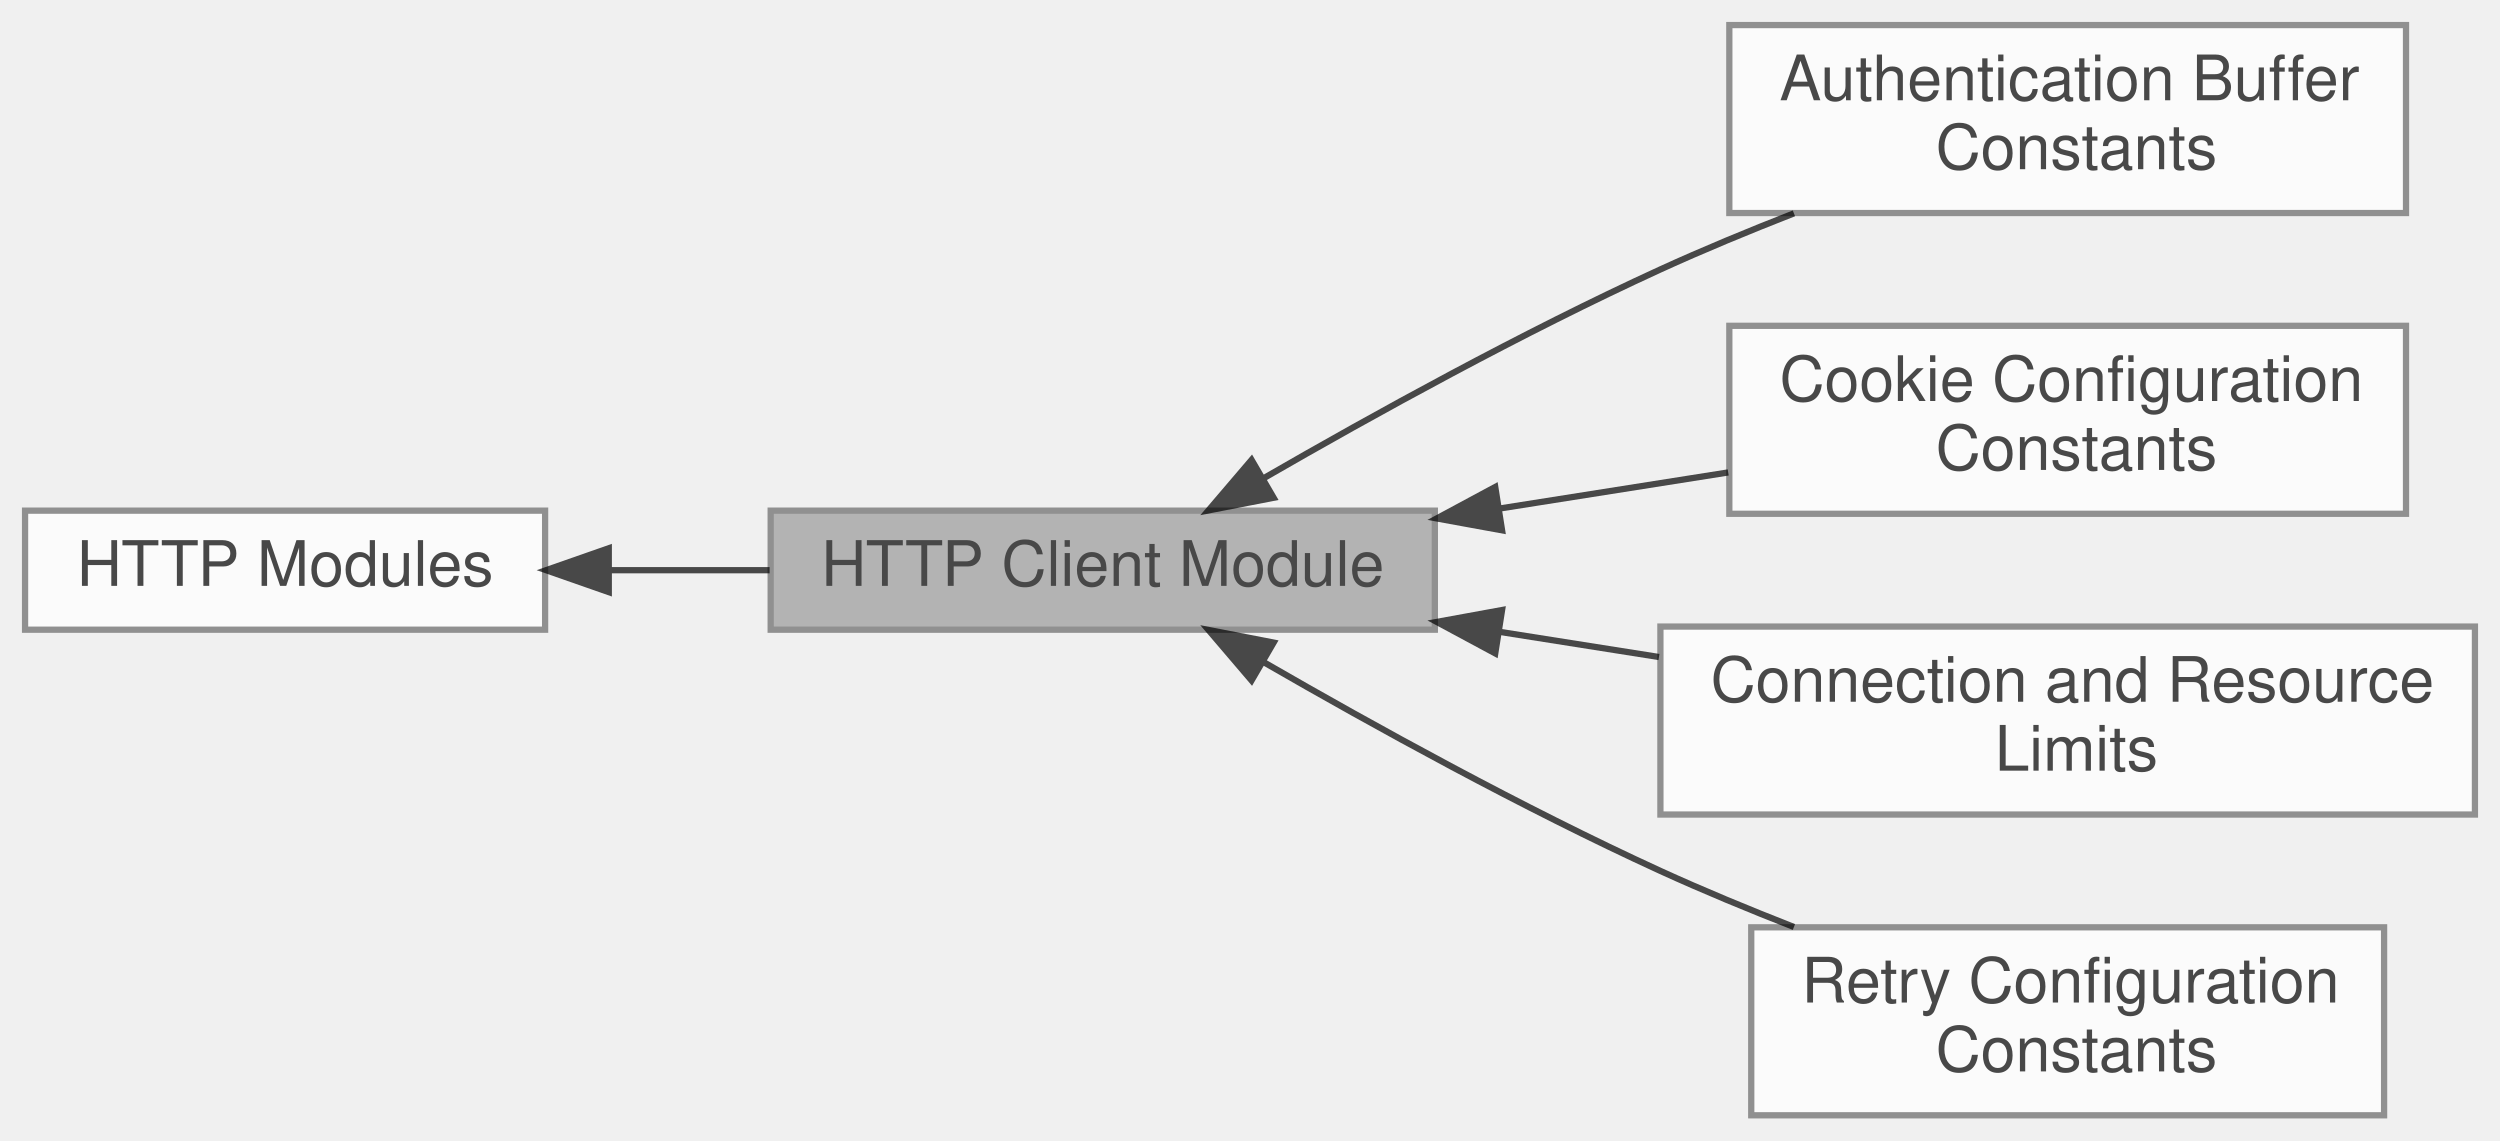
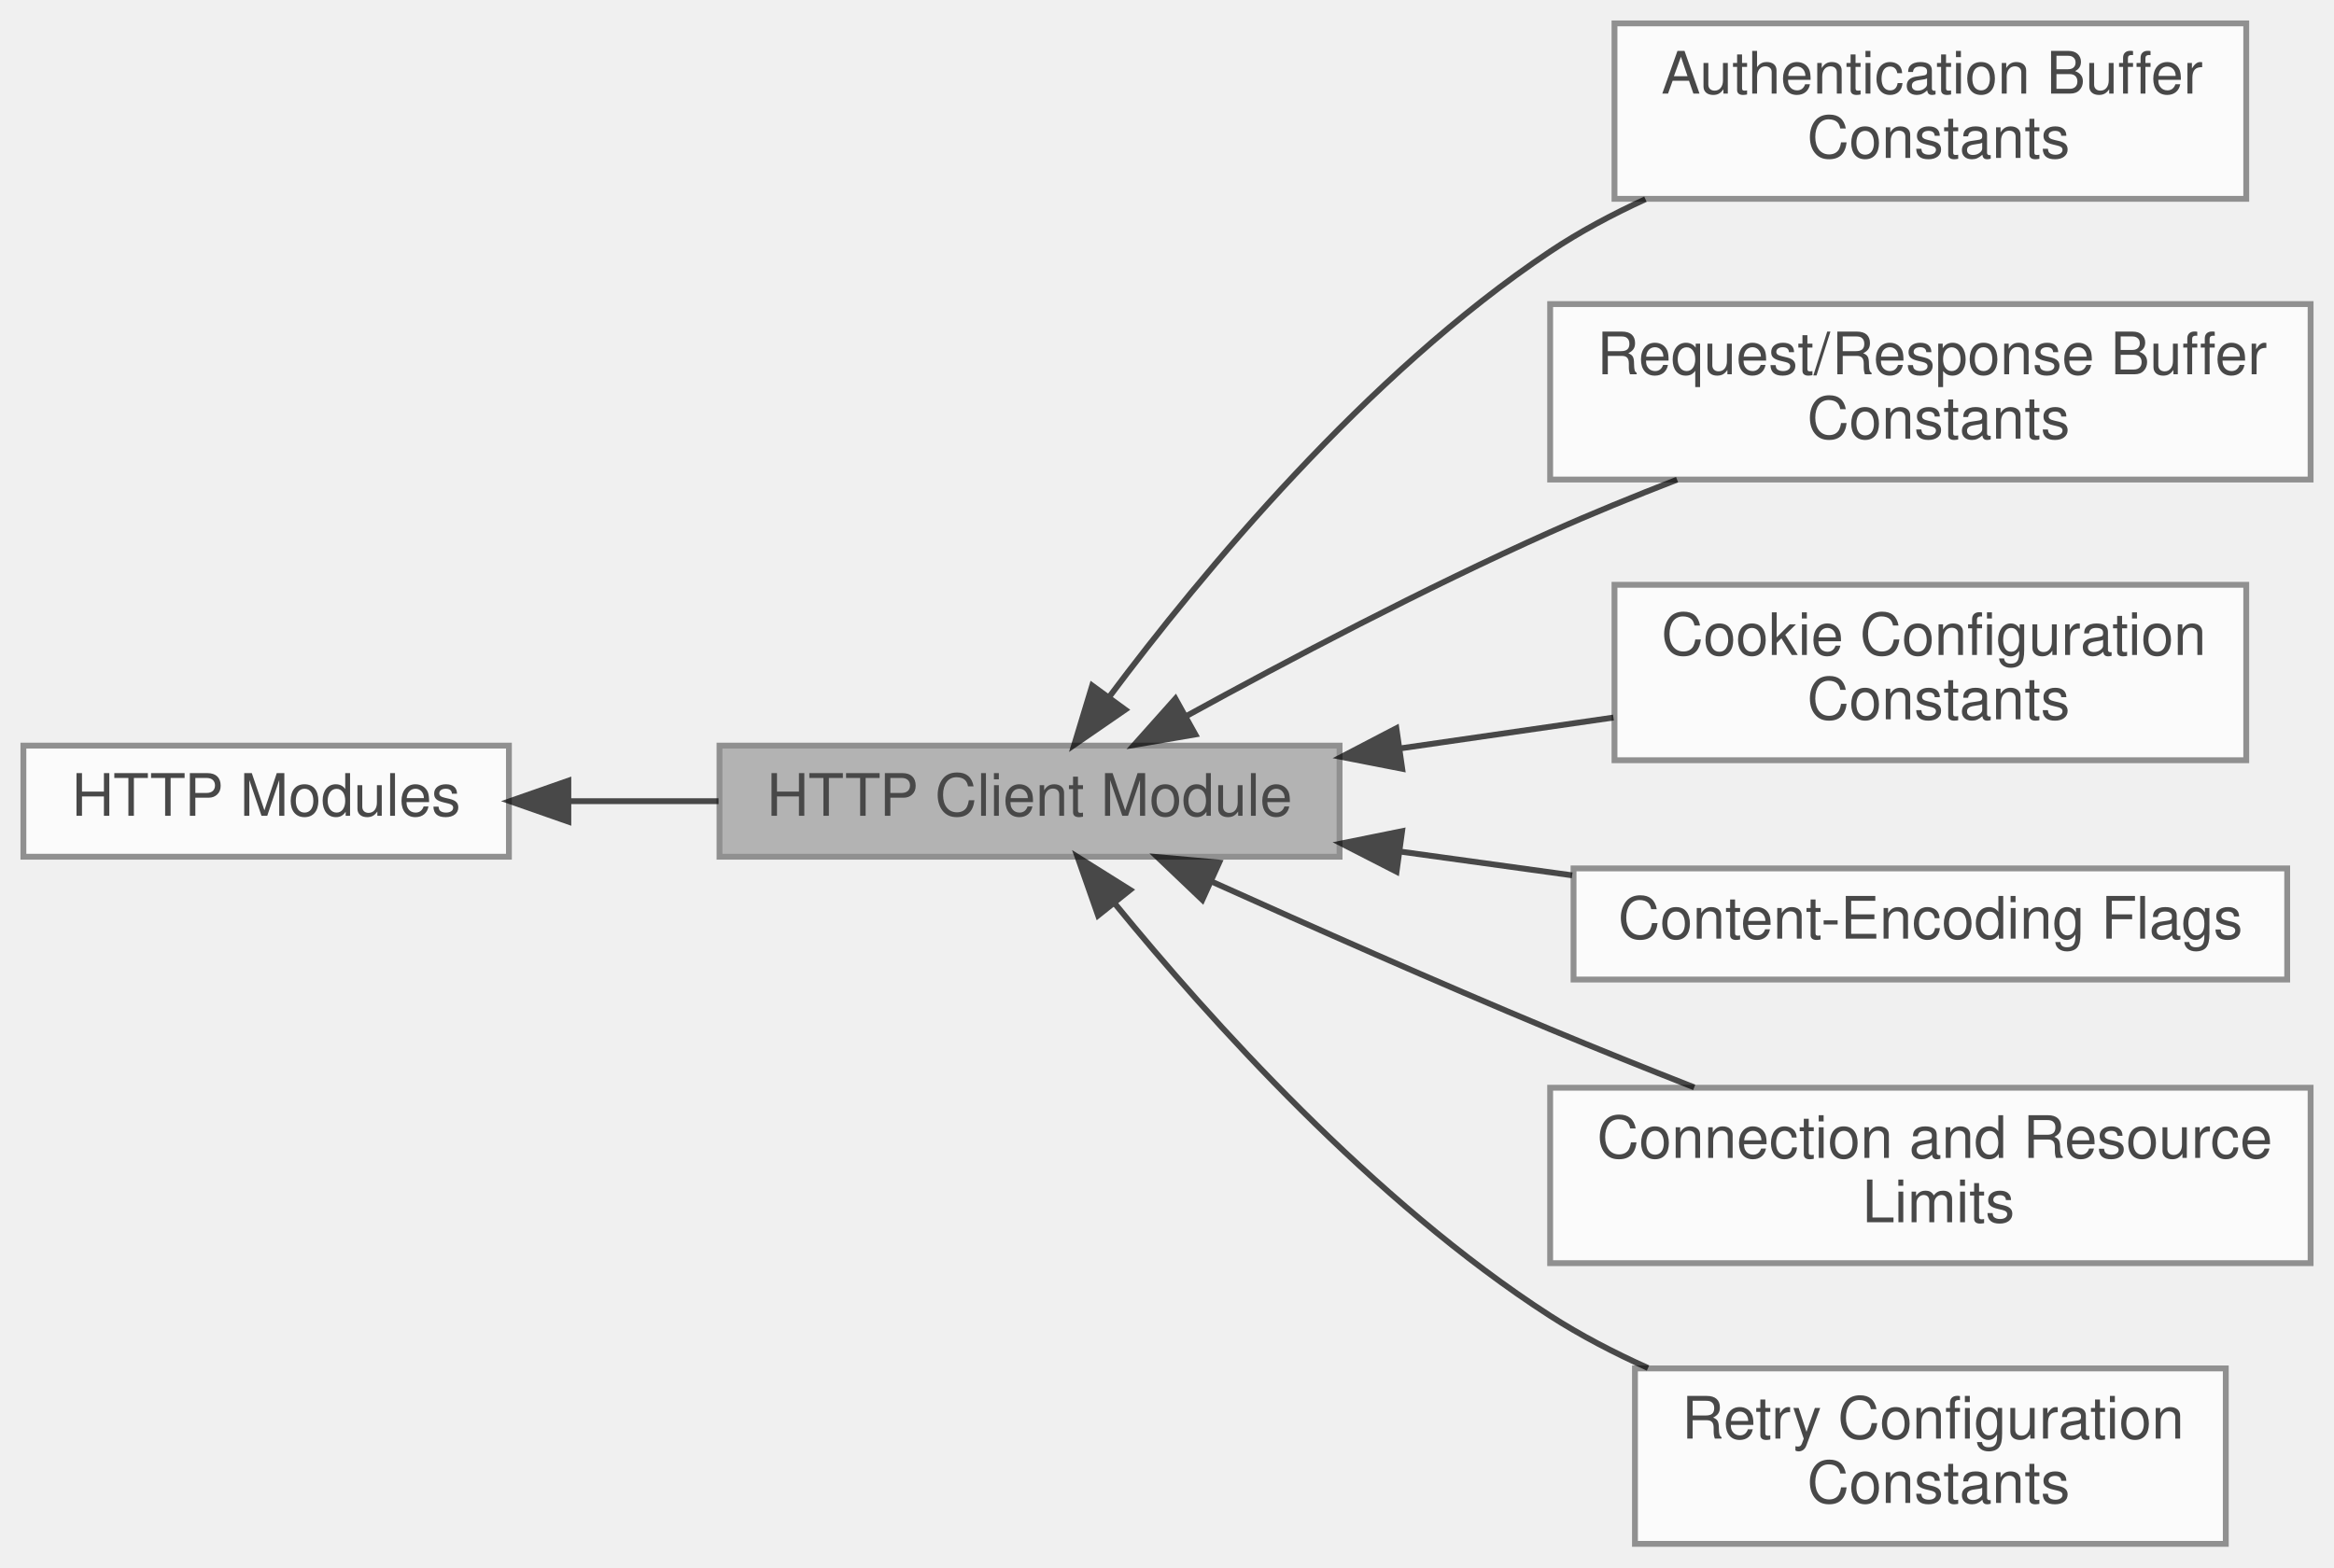
- <svg xmlns="http://www.w3.org/2000/svg" xmlns:xlink="http://www.w3.org/1999/xlink" width="399pt" height="182pt" viewBox="0.00 0.00 399.00 182.00">
+ <svg xmlns="http://www.w3.org/2000/svg" xmlns:xlink="http://www.w3.org/1999/xlink" width="399pt" height="268pt" viewBox="0.00 0.00 399.00 268.00">
  <svg id="main" version="1.1" xml:space="preserve">
    <style type="text/css">
.node, .edge {opacity: 0.7;}
.node.selected, .edge.selected {opacity: 1;}
.edge:hover path { stroke: red; }
.edge:hover polygon { stroke: red; fill: red; }
</style>
    <svg id="graph" class="graph">
-       <g id="graph0" class="graph" transform="scale(1 1) rotate(0) translate(4 178)">
+       <g id="graph0" class="graph" transform="scale(1 1) rotate(0) translate(4 264)">
        <g id="Node000002" class="node">
          <g id="a_Node000002">
            <a xlink:href="group__http.html" target="_top" xlink:title="Complete HTTP/1.1 and HTTP/2 protocol implementation with client and server support.">
-               <polygon fill="white" stroke="#666666" points="83,-96.5 0,-96.5 0,-77.5 83,-77.5 83,-96.5" />
-               <text text-anchor="middle" x="41.5" y="-84.5" font-family="Helvetica,sans-Serif" font-size="10.00">HTTP Modules</text>
+               <polygon fill="white" stroke="#666666" points="83,-136.5 0,-136.5 0,-117.5 83,-117.5 83,-136.5" />
+               <text text-anchor="middle" x="41.5" y="-124.5" font-family="Helvetica,sans-Serif" font-size="10.00">HTTP Modules</text>
            </a>
          </g>
        </g>
        <g id="Node000001" class="node">
          <g id="a_Node000001">
            <a xlink:title="High-level HTTP client library supporting HTTP/1.1, HTTP/2, connection pooling, async I/O,...">
-               <polygon fill="#999999" stroke="#666666" points="225,-96.5 119,-96.5 119,-77.5 225,-77.5 225,-96.5" />
-               <text text-anchor="middle" x="172" y="-84.5" font-family="Helvetica,sans-Serif" font-size="10.00">HTTP Client Module</text>
+               <polygon fill="#999999" stroke="#666666" points="225,-136.5 119,-136.5 119,-117.5 225,-117.5 225,-136.5" />
+               <text text-anchor="middle" x="172" y="-124.5" font-family="Helvetica,sans-Serif" font-size="10.00">HTTP Client Module</text>
            </a>
          </g>
        </g>
        <g id="edge1" class="edge">
-           <path fill="none" stroke="black" d="M93.22,-87C101.64,-87 110.38,-87 118.83,-87" />
-           <polygon fill="black" stroke="black" points="93.16,-83.5 83.16,-87 93.16,-90.5 93.16,-83.5" />
+           <path fill="none" stroke="black" d="M93.22,-127C101.64,-127 110.38,-127 118.83,-127" />
+           <polygon fill="black" stroke="black" points="93.16,-123.5 83.16,-127 93.16,-130.5 93.16,-123.5" />
        </g>
        <g id="Node000006" class="node">
          <g id="a_Node000006">
            <a xlink:href="group__http__client__auth.html" target="_top" xlink:title="Internal buffer sizes for HTTP authentication header generation and computation.">
-               <polygon fill="white" stroke="#666666" points="380,-174 272,-174 272,-144 380,-144 380,-174" />
-               <text text-anchor="start" x="280" y="-162" font-family="Helvetica,sans-Serif" font-size="10.00">Authentication Buffer</text>
-               <text text-anchor="middle" x="326" y="-151" font-family="Helvetica,sans-Serif" font-size="10.00"> Constants</text>
+               <polygon fill="white" stroke="#666666" points="380,-260 272,-260 272,-230 380,-230 380,-260" />
+               <text text-anchor="start" x="280" y="-248" font-family="Helvetica,sans-Serif" font-size="10.00">Authentication Buffer</text>
+               <text text-anchor="middle" x="326" y="-237" font-family="Helvetica,sans-Serif" font-size="10.00"> Constants</text>
            </a>
          </g>
        </g>
        <g id="edge5" class="edge">
-           <path fill="none" stroke="black" d="M197.79,-101.74C215.17,-111.77 239.1,-124.98 261,-135 267.8,-138.11 275.13,-141.14 282.31,-143.95" />
-           <polygon fill="black" stroke="black" points="199.27,-98.56 188.87,-96.54 195.75,-104.6 199.27,-98.56" />
+           <path fill="none" stroke="black" d="M185.7,-144.93C201.29,-165.78 229.58,-200.03 261,-221 266.03,-224.36 271.6,-227.33 277.29,-229.94" />
+           <polygon fill="black" stroke="black" points="188.36,-142.64 179.64,-136.63 182.71,-146.77 188.36,-142.64" />
+         </g>
+         <g id="Node000007" class="node">
+           <g id="a_Node000007">
+             <a xlink:href="group__http__client__buffers.html" target="_top" xlink:title="Buffer sizes for HTTP request serialization, response reading, and headers.">
+               <polygon fill="white" stroke="#666666" points="391,-212 261,-212 261,-182 391,-182 391,-212" />
+               <text text-anchor="start" x="269" y="-200" font-family="Helvetica,sans-Serif" font-size="10.00">Request/Response Buffer</text>
+               <text text-anchor="middle" x="326" y="-189" font-family="Helvetica,sans-Serif" font-size="10.00"> Constants</text>
+             </a>
+           </g>
+         </g>
+         <g id="edge6" class="edge">
+           <path fill="none" stroke="black" d="M198.83,-141.57C216.15,-151.08 239.62,-163.45 261,-173 267.93,-176.1 275.4,-179.15 282.7,-181.98" />
+           <polygon fill="black" stroke="black" points="200.34,-138.41 189.89,-136.62 196.94,-144.53 200.34,-138.41" />
        </g>
        <g id="Node000005" class="node">
          <g id="a_Node000005">
            <a xlink:href="group__http__client__cookie.html" target="_top" xlink:title="Limits and buffer sizes for HTTP client cookie handling and jar management.">
-               <polygon fill="white" stroke="#666666" points="380,-126 272,-126 272,-96 380,-96 380,-126" />
-               <text text-anchor="start" x="280" y="-114" font-family="Helvetica,sans-Serif" font-size="10.00">Cookie Configuration</text>
-               <text text-anchor="middle" x="326" y="-103" font-family="Helvetica,sans-Serif" font-size="10.00"> Constants</text>
+               <polygon fill="white" stroke="#666666" points="380,-164 272,-164 272,-134 380,-134 380,-164" />
+               <text text-anchor="start" x="280" y="-152" font-family="Helvetica,sans-Serif" font-size="10.00">Cookie Configuration</text>
+               <text text-anchor="middle" x="326" y="-141" font-family="Helvetica,sans-Serif" font-size="10.00"> Constants</text>
            </a>
          </g>
        </g>
        <g id="edge4" class="edge">
-           <path fill="none" stroke="black" d="M235.34,-96.84C247.45,-98.76 260.04,-100.74 271.82,-102.6" />
-           <polygon fill="black" stroke="black" points="235.73,-93.36 225.31,-95.26 234.64,-100.28 235.73,-93.36" />
+           <path fill="none" stroke="black" d="M235.34,-136.02C247.45,-137.78 260.04,-139.6 271.82,-141.3" />
+           <polygon fill="black" stroke="black" points="235.71,-132.54 225.31,-134.57 234.71,-139.47 235.71,-132.54" />
+         </g>
+         <g id="Node000008" class="node">
+           <g id="a_Node000008">
+             <a xlink:href="group__http__client__encoding.html" target="_top" xlink:title="Bit flags indicating supported Content-Encoding methods for HTTP client.">
+               <polygon fill="white" stroke="#666666" points="387,-115.5 265,-115.5 265,-96.5 387,-96.5 387,-115.5" />
+               <text text-anchor="middle" x="326" y="-103.5" font-family="Helvetica,sans-Serif" font-size="10.00">Content-Encoding Flags</text>
+             </a>
+           </g>
+         </g>
+         <g id="edge7" class="edge">
+           <path fill="none" stroke="black" d="M235.31,-118.39C245.04,-117.05 255.07,-115.66 264.76,-114.32" />
+           <polygon fill="black" stroke="black" points="234.74,-114.94 225.31,-119.77 235.69,-121.87 234.74,-114.94" />
        </g>
        <g id="Node000003" class="node">
          <g id="a_Node000003">
            <a xlink:href="group__http__client__limits.html" target="_top" xlink:title="Limits on redirects, connections, and retries for safety and performance.">
              <polygon fill="white" stroke="#666666" points="391,-78 261,-78 261,-48 391,-48 391,-78" />
              <text text-anchor="start" x="269" y="-66" font-family="Helvetica,sans-Serif" font-size="10.00">Connection and Resource</text>
              <text text-anchor="middle" x="326" y="-55" font-family="Helvetica,sans-Serif" font-size="10.00"> Limits</text>
            </a>
          </g>
        </g>
        <g id="edge2" class="edge">
-           <path fill="none" stroke="black" d="M235.38,-77.15C243.76,-75.83 252.36,-74.47 260.77,-73.14" />
-           <polygon fill="black" stroke="black" points="234.64,-73.72 225.31,-78.74 235.73,-80.64 234.64,-73.72" />
+           <path fill="none" stroke="black" d="M203.24,-113.2C220.15,-105.58 241.66,-96.06 261,-88 268.93,-84.7 277.46,-81.27 285.63,-78.06" />
+           <polygon fill="black" stroke="black" points="201.54,-110.13 193.87,-117.44 204.42,-116.5 201.54,-110.13" />
        </g>
        <g id="Node000004" class="node">
          <g id="a_Node000004">
            <a xlink:href="group__http__client__retry.html" target="_top" xlink:title="Parameters for automatic retry logic on transient failures.">
              <polygon fill="white" stroke="#666666" points="376.5,-30 275.5,-30 275.5,0 376.5,0 376.5,-30" />
              <text text-anchor="start" x="283.5" y="-18" font-family="Helvetica,sans-Serif" font-size="10.00">Retry Configuration</text>
              <text text-anchor="middle" x="326" y="-7" font-family="Helvetica,sans-Serif" font-size="10.00"> Constants</text>
            </a>
          </g>
        </g>
        <g id="edge3" class="edge">
-           <path fill="none" stroke="black" d="M197.79,-72.26C215.17,-62.23 239.1,-49.02 261,-39 267.8,-35.89 275.13,-32.86 282.31,-30.05" />
-           <polygon fill="black" stroke="black" points="195.75,-69.4 188.87,-77.46 199.27,-75.44 195.75,-69.4" />
+           <path fill="none" stroke="black" d="M186.66,-109.39C202.63,-89.84 230.75,-58.48 261,-39 266.19,-35.66 271.91,-32.69 277.73,-30.07" />
+           <polygon fill="black" stroke="black" points="183.72,-107.46 180.21,-117.46 189.19,-111.83 183.72,-107.46" />
        </g>
      </g>
    </svg>
  </svg>
  <style type="text/css">

[data-mouse-over-selected='false'] { opacity: 0.7; }
[data-mouse-over-selected='true']  { opacity: 1.0; }

</style>
</svg>
